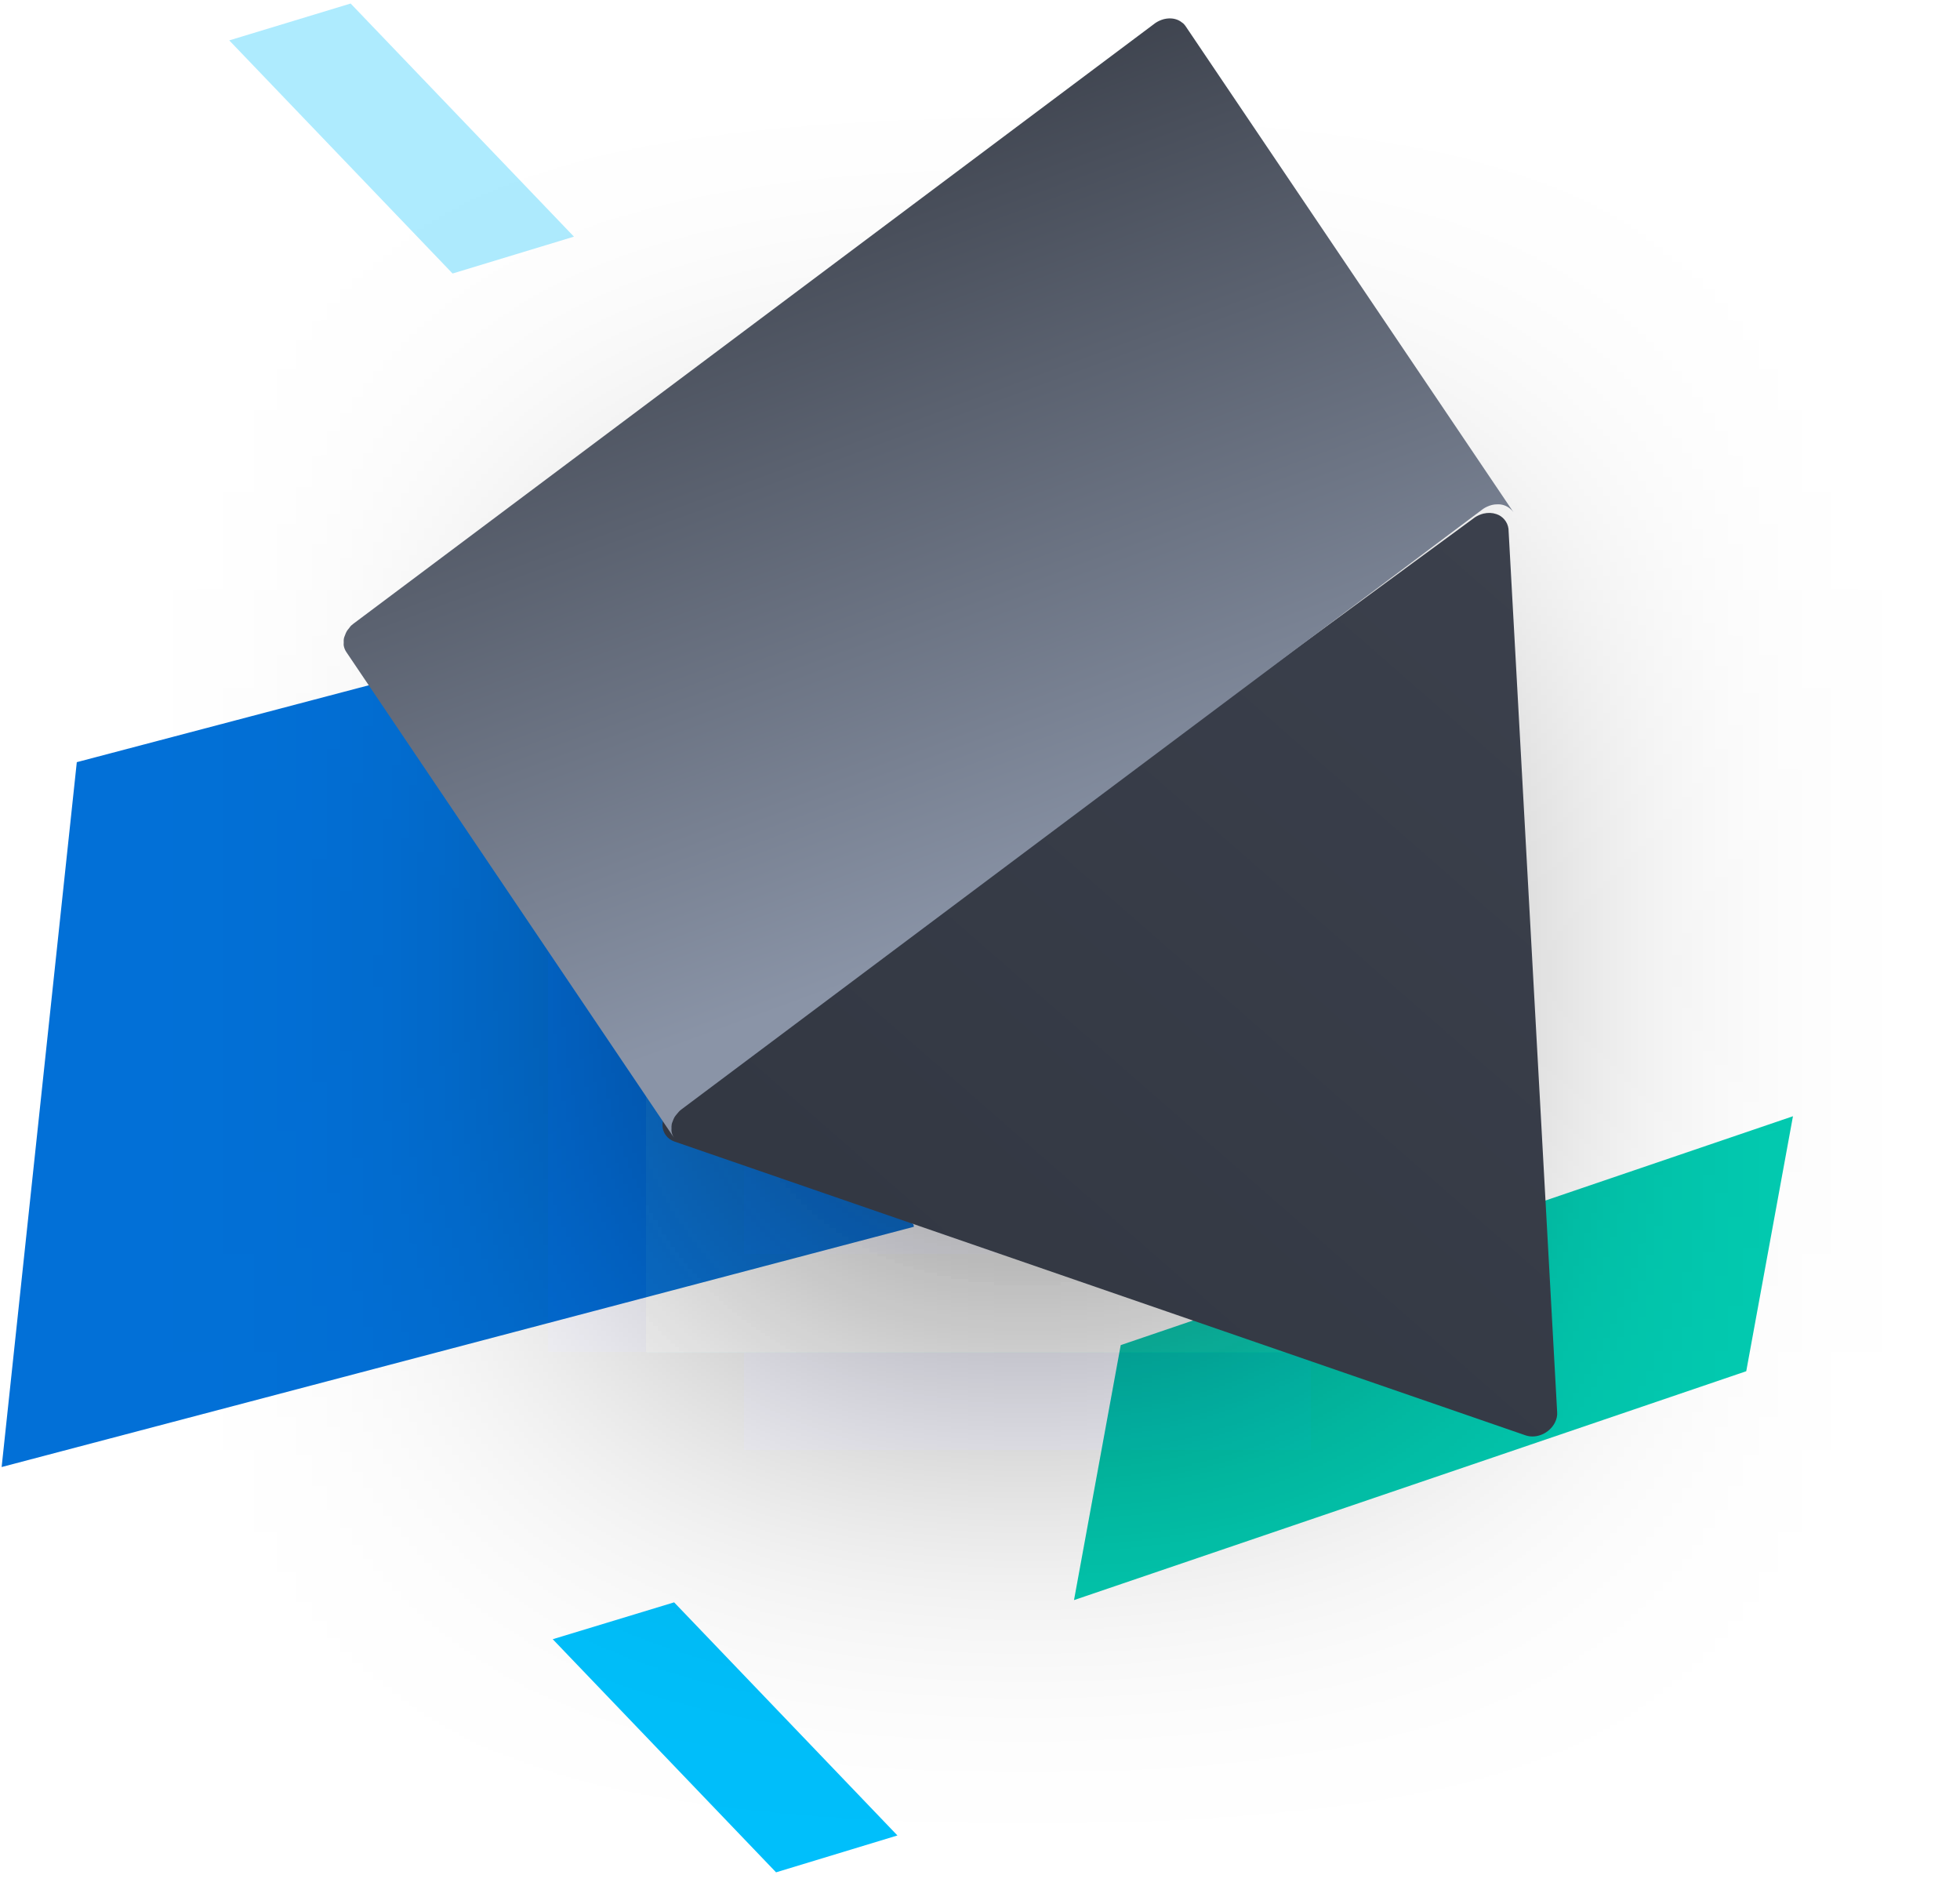
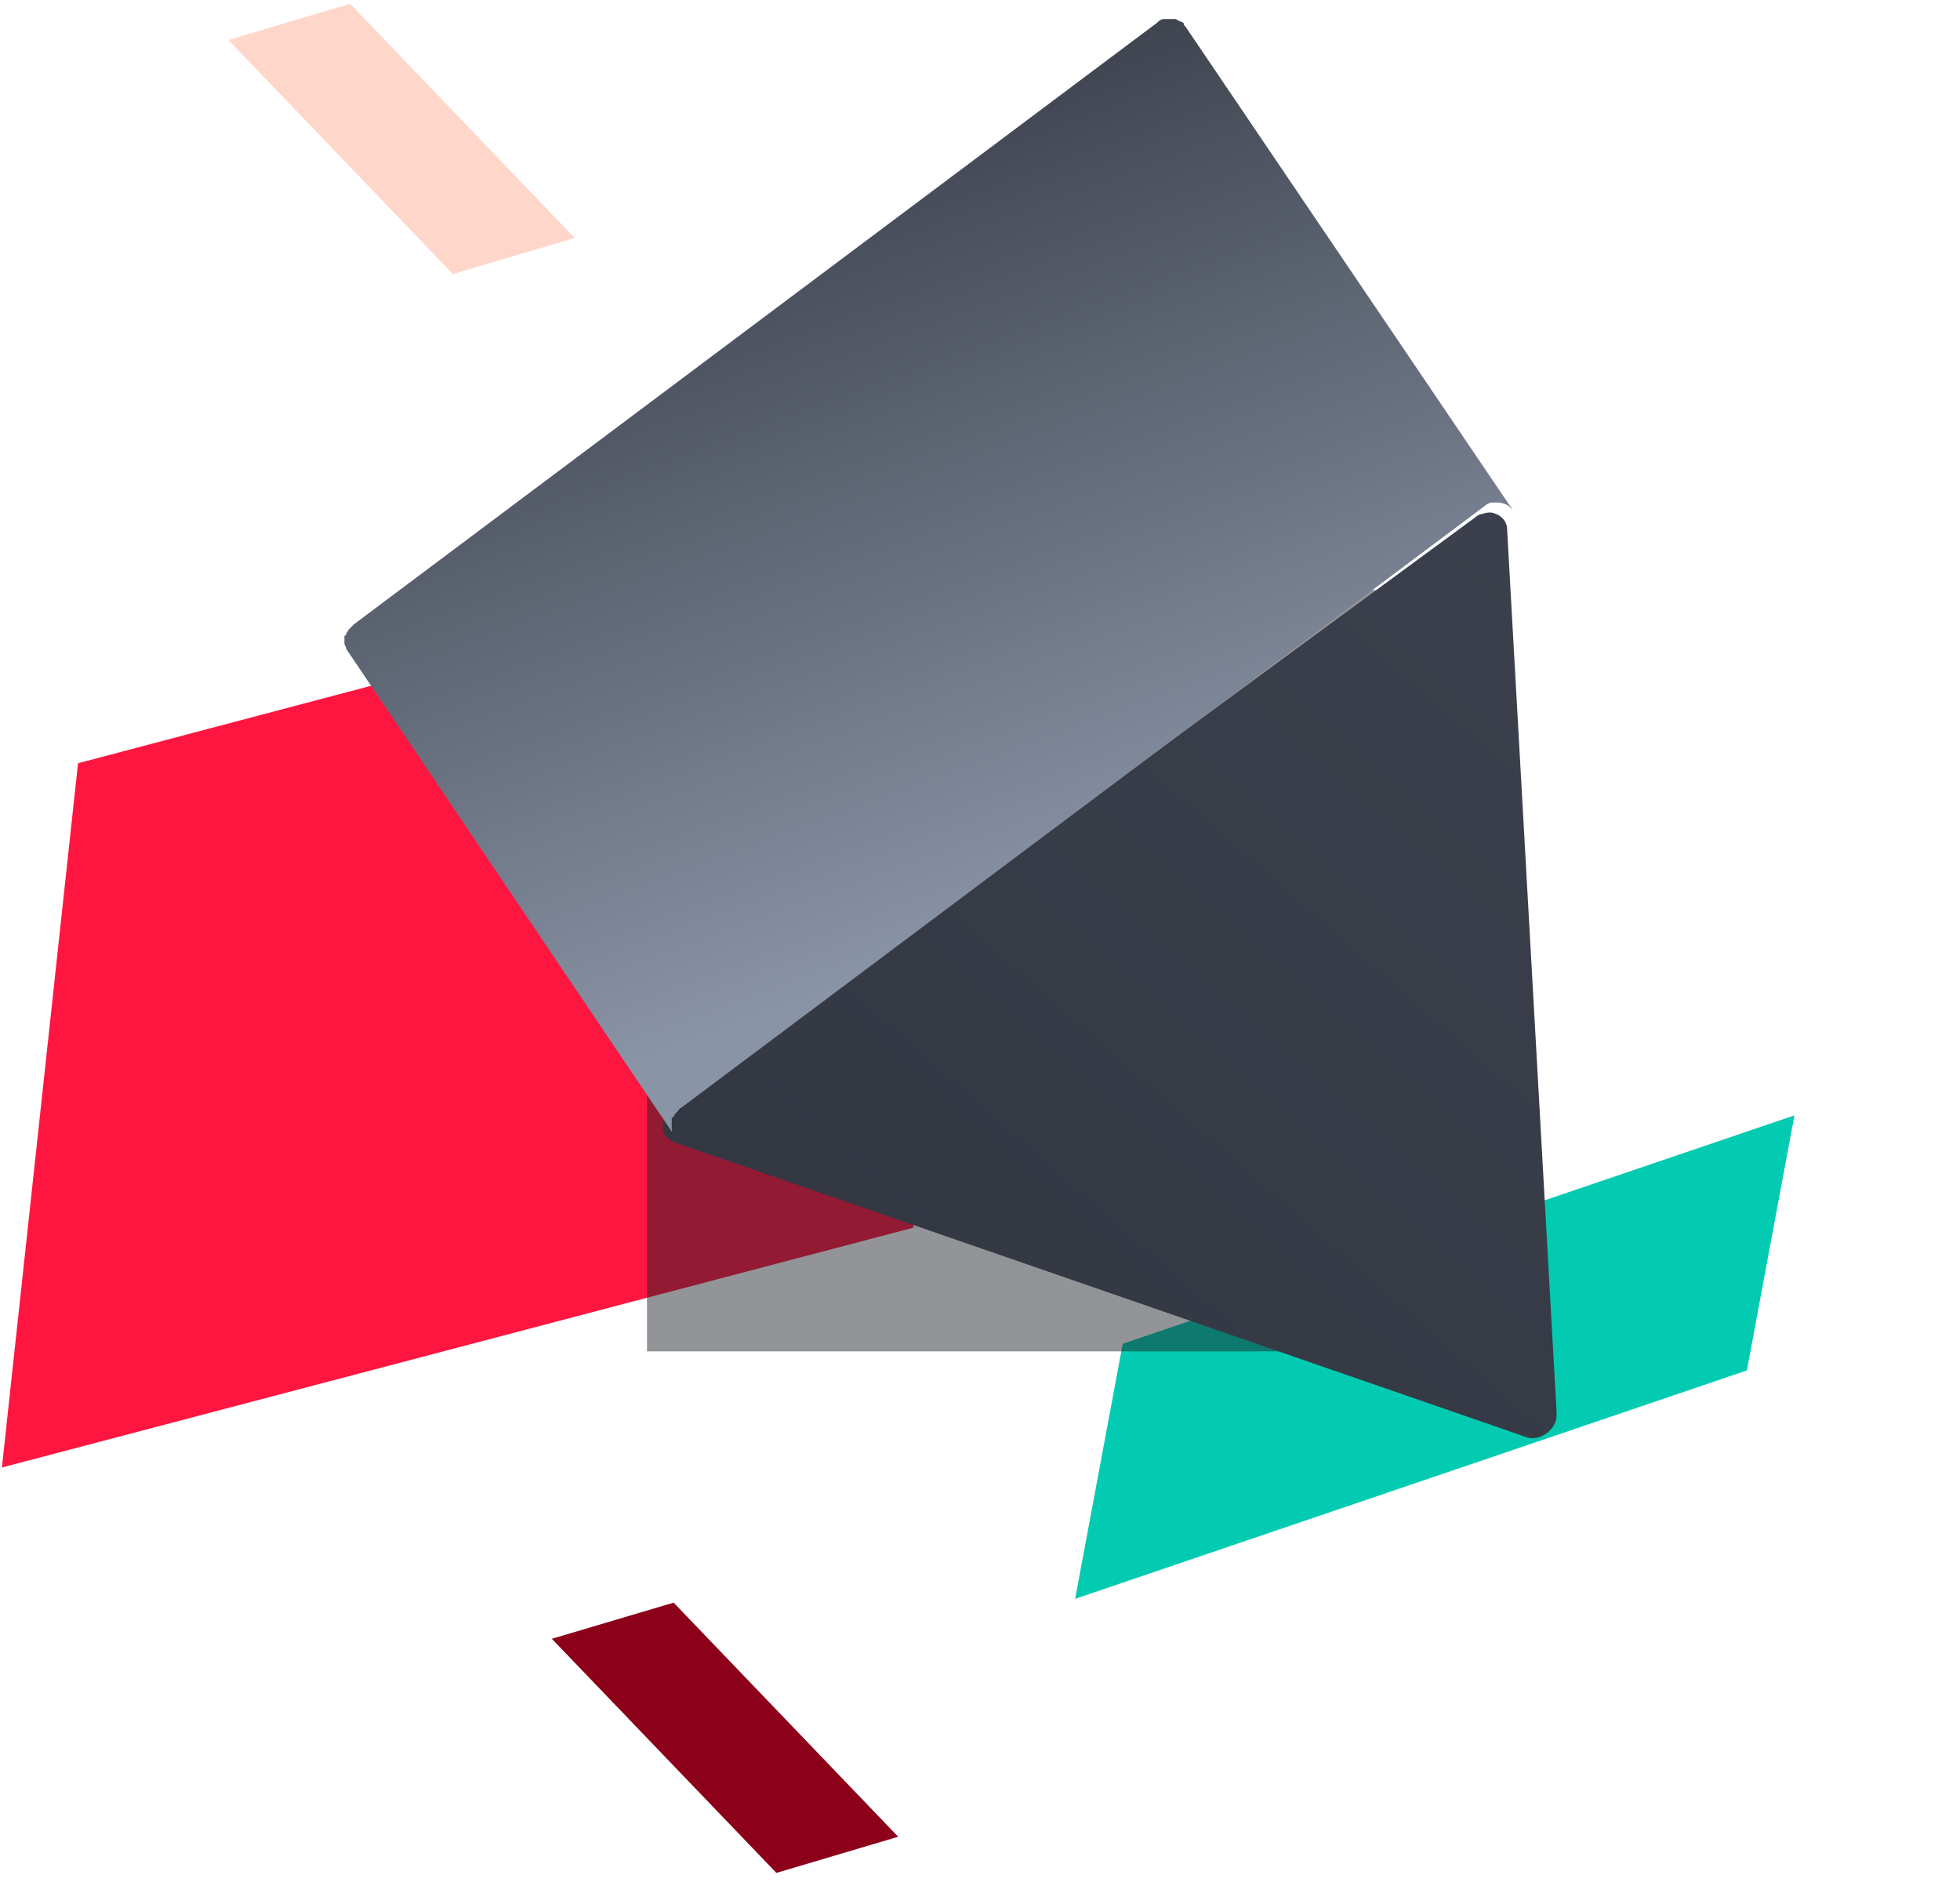
- <svg xmlns="http://www.w3.org/2000/svg" width="103" height="100">
-   <defs>
-     <filter x="-90%" y="-90%" width="280%" height="280%" filterUnits="objectBoundingBox" id="a">
-       <feGaussianBlur stdDeviation="12" in="SourceGraphic" />
-     </filter>
-     <linearGradient x1="49.892%" y1=".428%" x2="24.856%" y2="100%" id="b">
-       <stop stop-color="#3B404C" offset="0%" />
-       <stop stop-color="#333843" offset="100%" />
+ <svg xmlns="http://www.w3.org/2000/svg" version="1.1" id="Layer_1" x="0px" y="0px" viewBox="0 0 103 100" style="enable-background:new 0 0 103 100;" xml:space="preserve">
+   <style type="text/css">
+ 	.st0{fill-rule:evenodd;clip-rule:evenodd;fill:#FF1640;}
+ 	.st1{fill-rule:evenodd;clip-rule:evenodd;fill:#02CBB1;}
+ 	.st2{fill-rule:evenodd;clip-rule:evenodd;fill:#8C0019;}
+ 	.st3{fill-rule:evenodd;clip-rule:evenodd;fill:#FF7E5A;fill-opacity:0.32;}
+ 	.st4{fill-rule:evenodd;clip-rule:evenodd;fill:#1D2026;fill-opacity:0.48;}
+ 	.st5{fill-rule:evenodd;clip-rule:evenodd;fill:url(#SVGID_1_);}
+ 	.st6{fill:url(#SVGID_2_);}
+ </style>
+   <path class="st0" d="M48,64.5L0.1,77.1l4-37l28-7.4c0.1,3.1,0.3,8.4,0.5,15.9L48,64.3C48,64.3,48,64.5,48,64.5z" />
+   <path class="st1" d="M91.8,72l2.5-13.4l-35.3,12l-2.5,13.4L91.8,72z" />
+   <path class="st2" d="M40.8,98.4l6.4-1.9L35.4,84.2L29,86.1L40.8,98.4z" />
+   <path class="st3" d="M23.8,14.4l6.4-1.9L18.4,0.2L12,2.1L23.8,14.4z" />
+   <path class="st4" d="M34,31h40v40H34V31z" />
+   <g>
+     <linearGradient id="SVGID_1_" gradientUnits="userSpaceOnUse" x1="-197.677" y1="305.104" x2="-197.928" y2="304.108" gradientTransform="matrix(43.6594 22.2456 22.2469 -43.6619 1929.457 17753.133)">
+       <stop offset="0" style="stop-color:#3B404C" />
+       <stop offset="1" style="stop-color:#333843" />
    </linearGradient>
-     <linearGradient x1="17.713%" y1="0%" x2="77.754%" y2="68.424%" id="c">
-       <stop stop-color="#2C3039" offset="0%" />
-       <stop stop-color="#8A94A7" offset="100%" />
+     <path class="st5" d="M78.6,27c0.3,0.1,0.6,0.4,0.6,0.8l2.6,46.4c0,0.2,0,0.4-0.1,0.6c-0.3,0.6-1,0.9-1.5,0.7L35.4,60   c-0.2-0.1-0.3-0.2-0.4-0.3c-0.3-0.4-0.2-1.1,0.3-1.5l42.2-31c0.1-0.1,0.3-0.2,0.4-0.2C78.2,26.9,78.4,26.9,78.6,27" />
+     <linearGradient id="SVGID_2_" gradientUnits="userSpaceOnUse" x1="-198.58" y1="305.545" x2="-197.98" y2="304.861" gradientTransform="matrix(46.1466 23.5128 29.2155 -57.3386 280.963 22184.565)">
+       <stop offset="0" style="stop-color:#2C3039" />
+       <stop offset="1" style="stop-color:#8A94A7" />
    </linearGradient>
-   </defs>
-   <g fill="none" fill-rule="evenodd">
-     <path d="M48.028 64.452L.086 77.076l3.95-37.033 27.97-7.364c.1 3.076.27 8.387.512 15.934l15.485 15.72.025.119z" fill="#0270D7" />
-     <path fill="#02CBB1" d="M91.767 72.042l2.455-13.396L58.895 70.67 56.44 84.067z" />
-     <path fill="#00BFFB" d="M40.783 98.37l6.378-1.937-11.735-12.248-6.379 1.937z" />
-     <path fill-opacity=".32" fill="#00BFFB" d="M23.783 14.37l6.378-1.937L18.426.185l-6.379 1.937z" />
-     <path fill-opacity=".48" fill="#1D2026" filter="url(#a)" d="M50 43h40v40H50z" transform="translate(-16 -12)" />
-     <g>
-       <path d="M51.759 16.34a.94.94 0 0 1 .922.399l23.35 40.193c.096.151.143.35.143.545-.001.629-.481 1.21-1.067 1.292l-46.872 6.553a.909.909 0 0 1-.527-.081c-.507-.237-.688-.912-.39-1.5L50.84 16.996c.076-.134.183-.262.307-.372.19-.16.403-.255.612-.283" fill="url(#b)" transform="rotate(27 42.978 77.641)" />
-       <path d="M25.338.52c-.01-.006-.022-.01-.033-.017a.893.893 0 0 0-.174-.066c-.01-.002-.022.001-.034-.001a.925.925 0 0 0-.346-.018 1.064 1.064 0 0 0-.315.096l-.004.001c-.06.03-.12.064-.178.105a1.172 1.172 0 0 0-.107.083l-.008.008a1.495 1.495 0 0 0-.295.368L.616 48.344a1.469 1.469 0 0 0-.064.148c-.02.057-.02.113-.033.171-.012.058-.028.116-.033.174-.007.084.002.164.012.246.007.052.006.106.02.156.022.084.061.158.103.233.02.037.031.08.056.113a.877.877 0 0 0 .28.25l26.938 14.927a.868.868 0 0 1-.28-.252c-.024-.034-.037-.076-.057-.113-.04-.075-.08-.15-.103-.232-.013-.051-.013-.104-.02-.156-.01-.082-.02-.163-.012-.248.005-.058.021-.115.033-.173.024-.107.046-.216.097-.32l23.227-47.262c.076-.136.18-.265.304-.376.091-.08.19-.142.289-.19a.96.96 0 0 1 .662-.078.95.95 0 0 1 .24.084L25.337.52z" transform="rotate(27 42.028 77.95)" fill="url(#c)" fill-rule="nonzero" />
-     </g>
+     <path class="st6" d="M62.3,1.4C62.3,1.4,62.3,1.4,62.3,1.4c-0.1-0.1-0.1-0.1-0.1-0.2c0,0,0,0,0,0C62,1.1,61.9,1.1,61.8,1   C61.7,1,61.6,1,61.5,1l0,0c-0.1,0-0.1,0-0.2,0c0,0-0.1,0-0.1,0l0,0c-0.2,0-0.3,0.1-0.4,0.2L18.6,32.8c0,0-0.1,0.1-0.1,0.1   c0,0-0.1,0.1-0.1,0.1c0,0-0.1,0.1-0.1,0.1c0,0.1-0.1,0.1-0.1,0.2c0,0,0,0.1-0.1,0.1c0,0.1,0,0.2,0,0.3c0,0,0,0.1,0,0.1   c0,0.1,0.1,0.2,0.1,0.3l17.2,25.5c-0.1-0.1-0.1-0.2-0.1-0.4c0,0,0-0.1,0-0.1c0-0.1,0-0.2,0-0.3c0-0.1,0-0.1,0.1-0.1   c0-0.1,0.1-0.2,0.1-0.2c0,0,0.1-0.1,0.1-0.1c0.1-0.1,0.1-0.2,0.2-0.2l42.2-31.6c0.1-0.1,0.3-0.2,0.4-0.2c0.1,0,0.2,0,0.3,0   c0.2,0,0.5,0.1,0.6,0.2c0.1,0.1,0.1,0.1,0.2,0.2L62.3,1.4L62.3,1.4z" />
  </g>
</svg>
